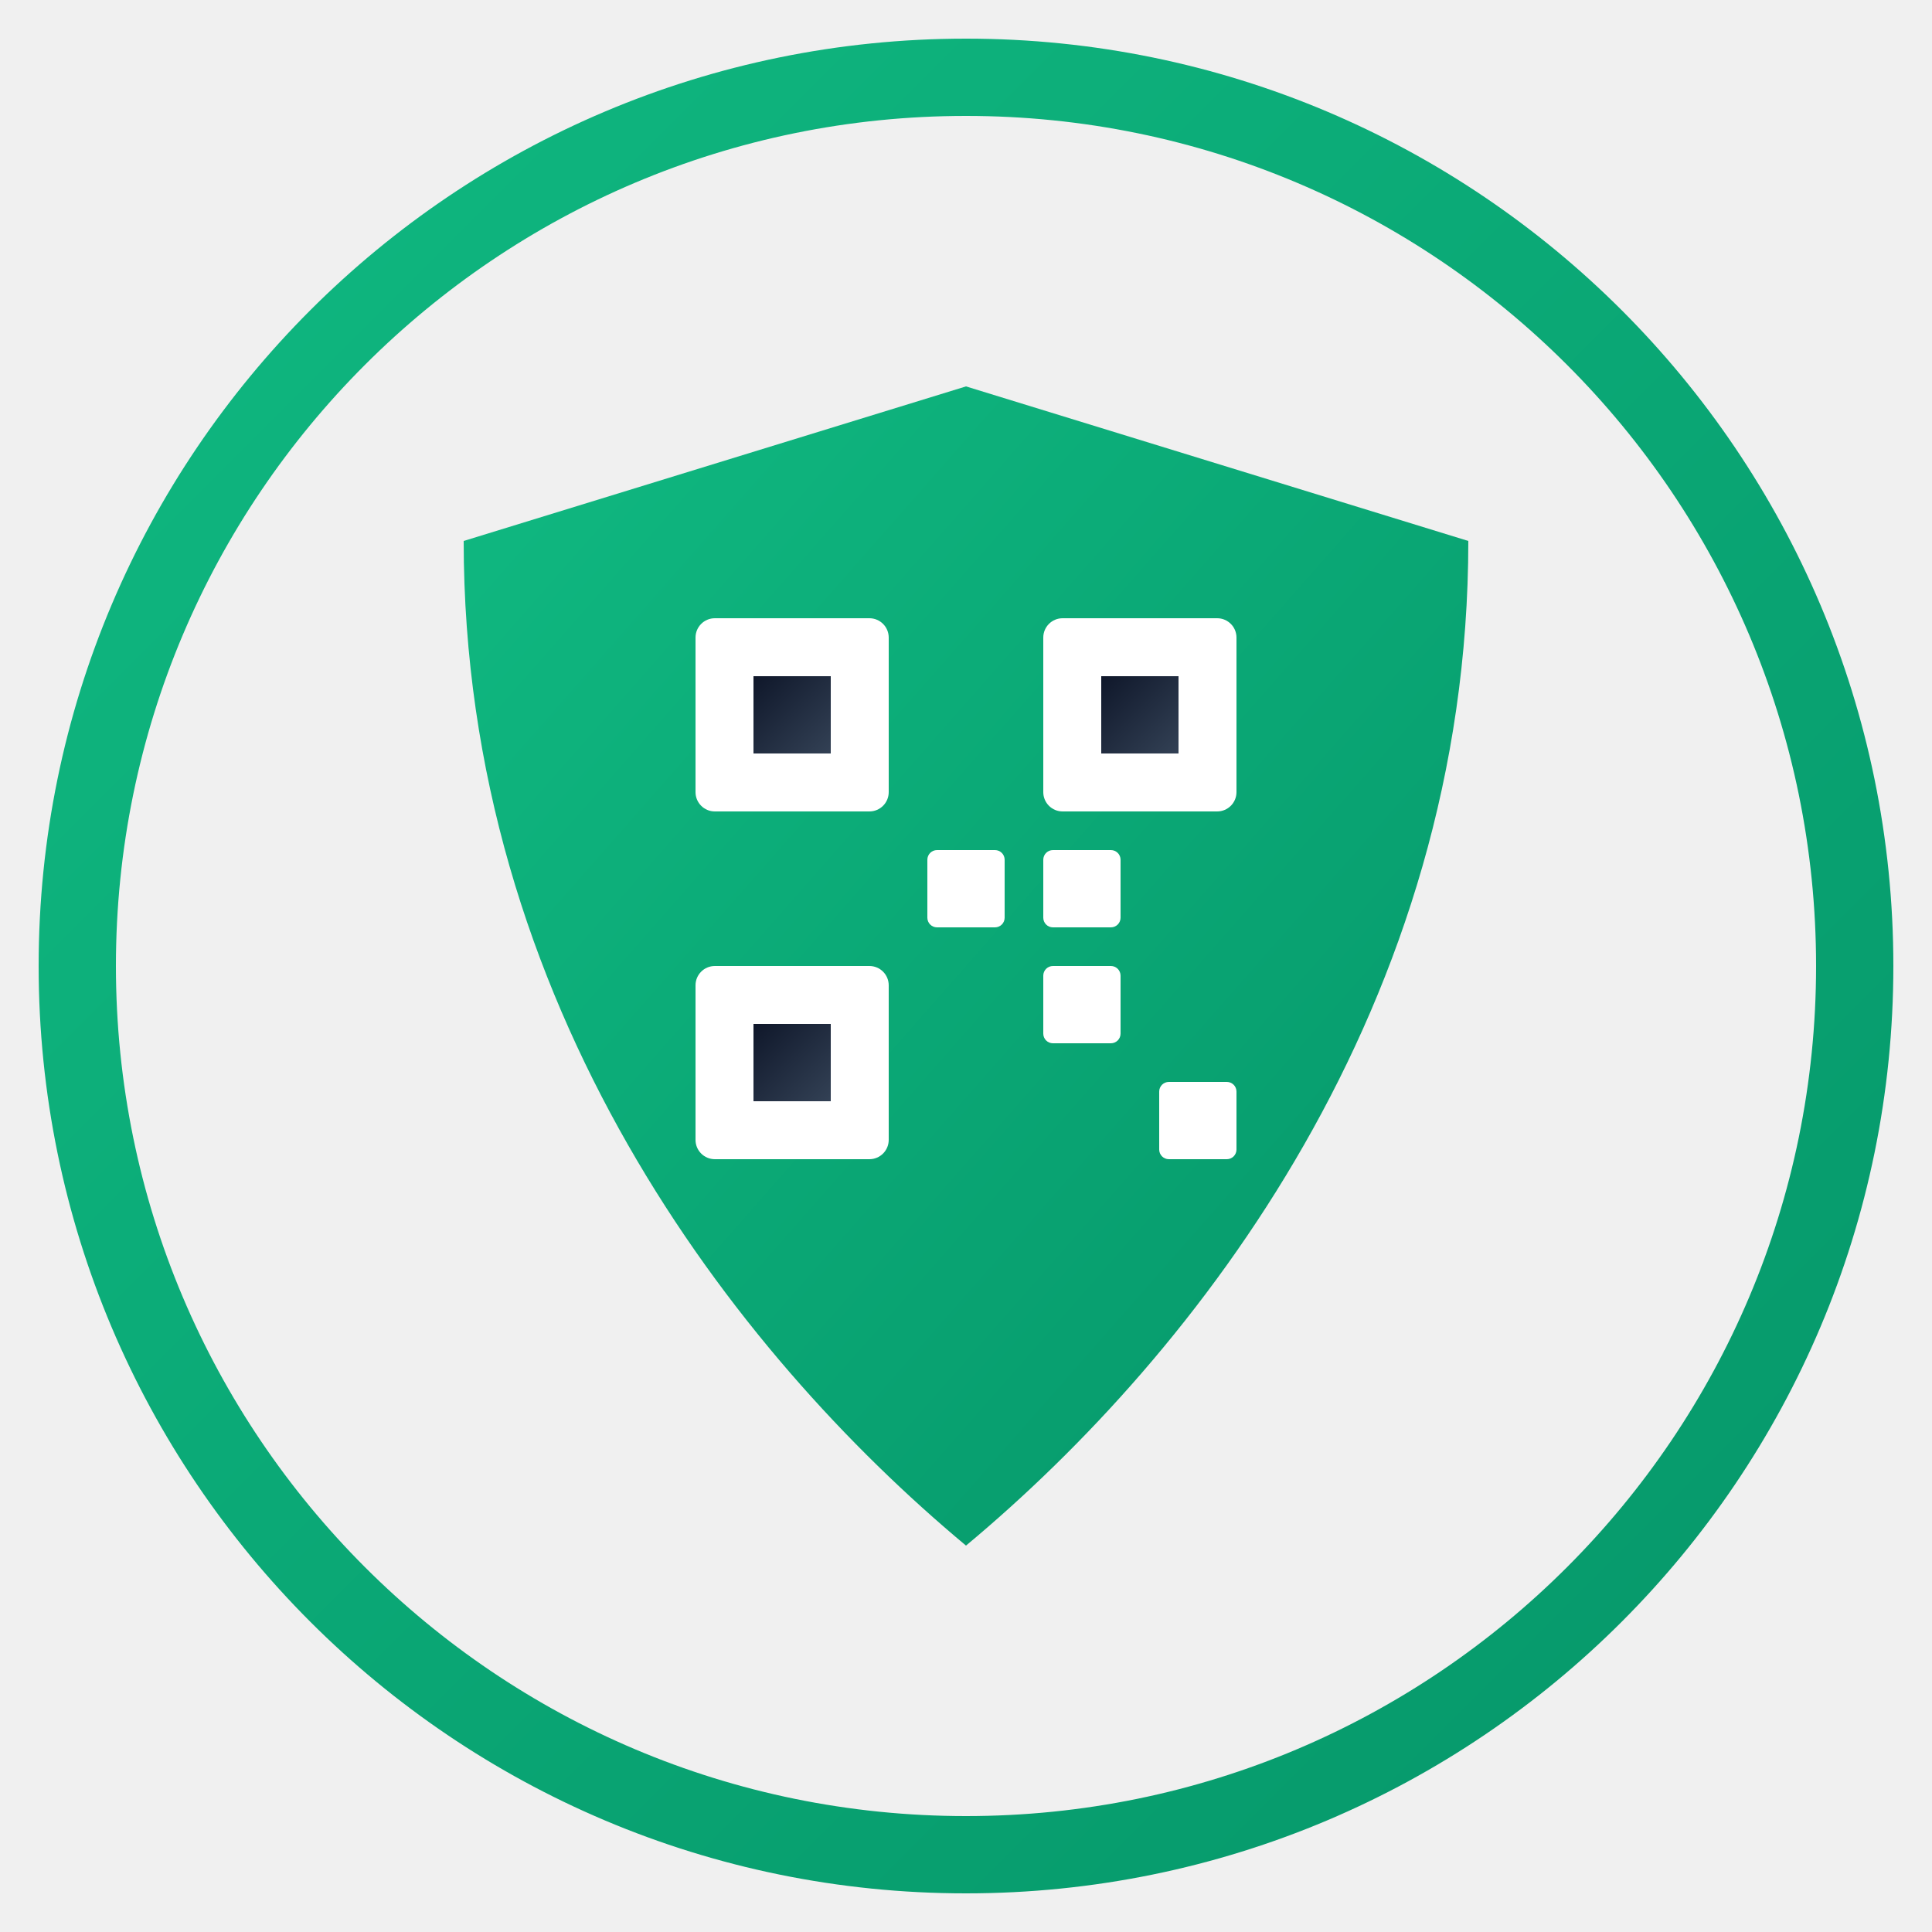
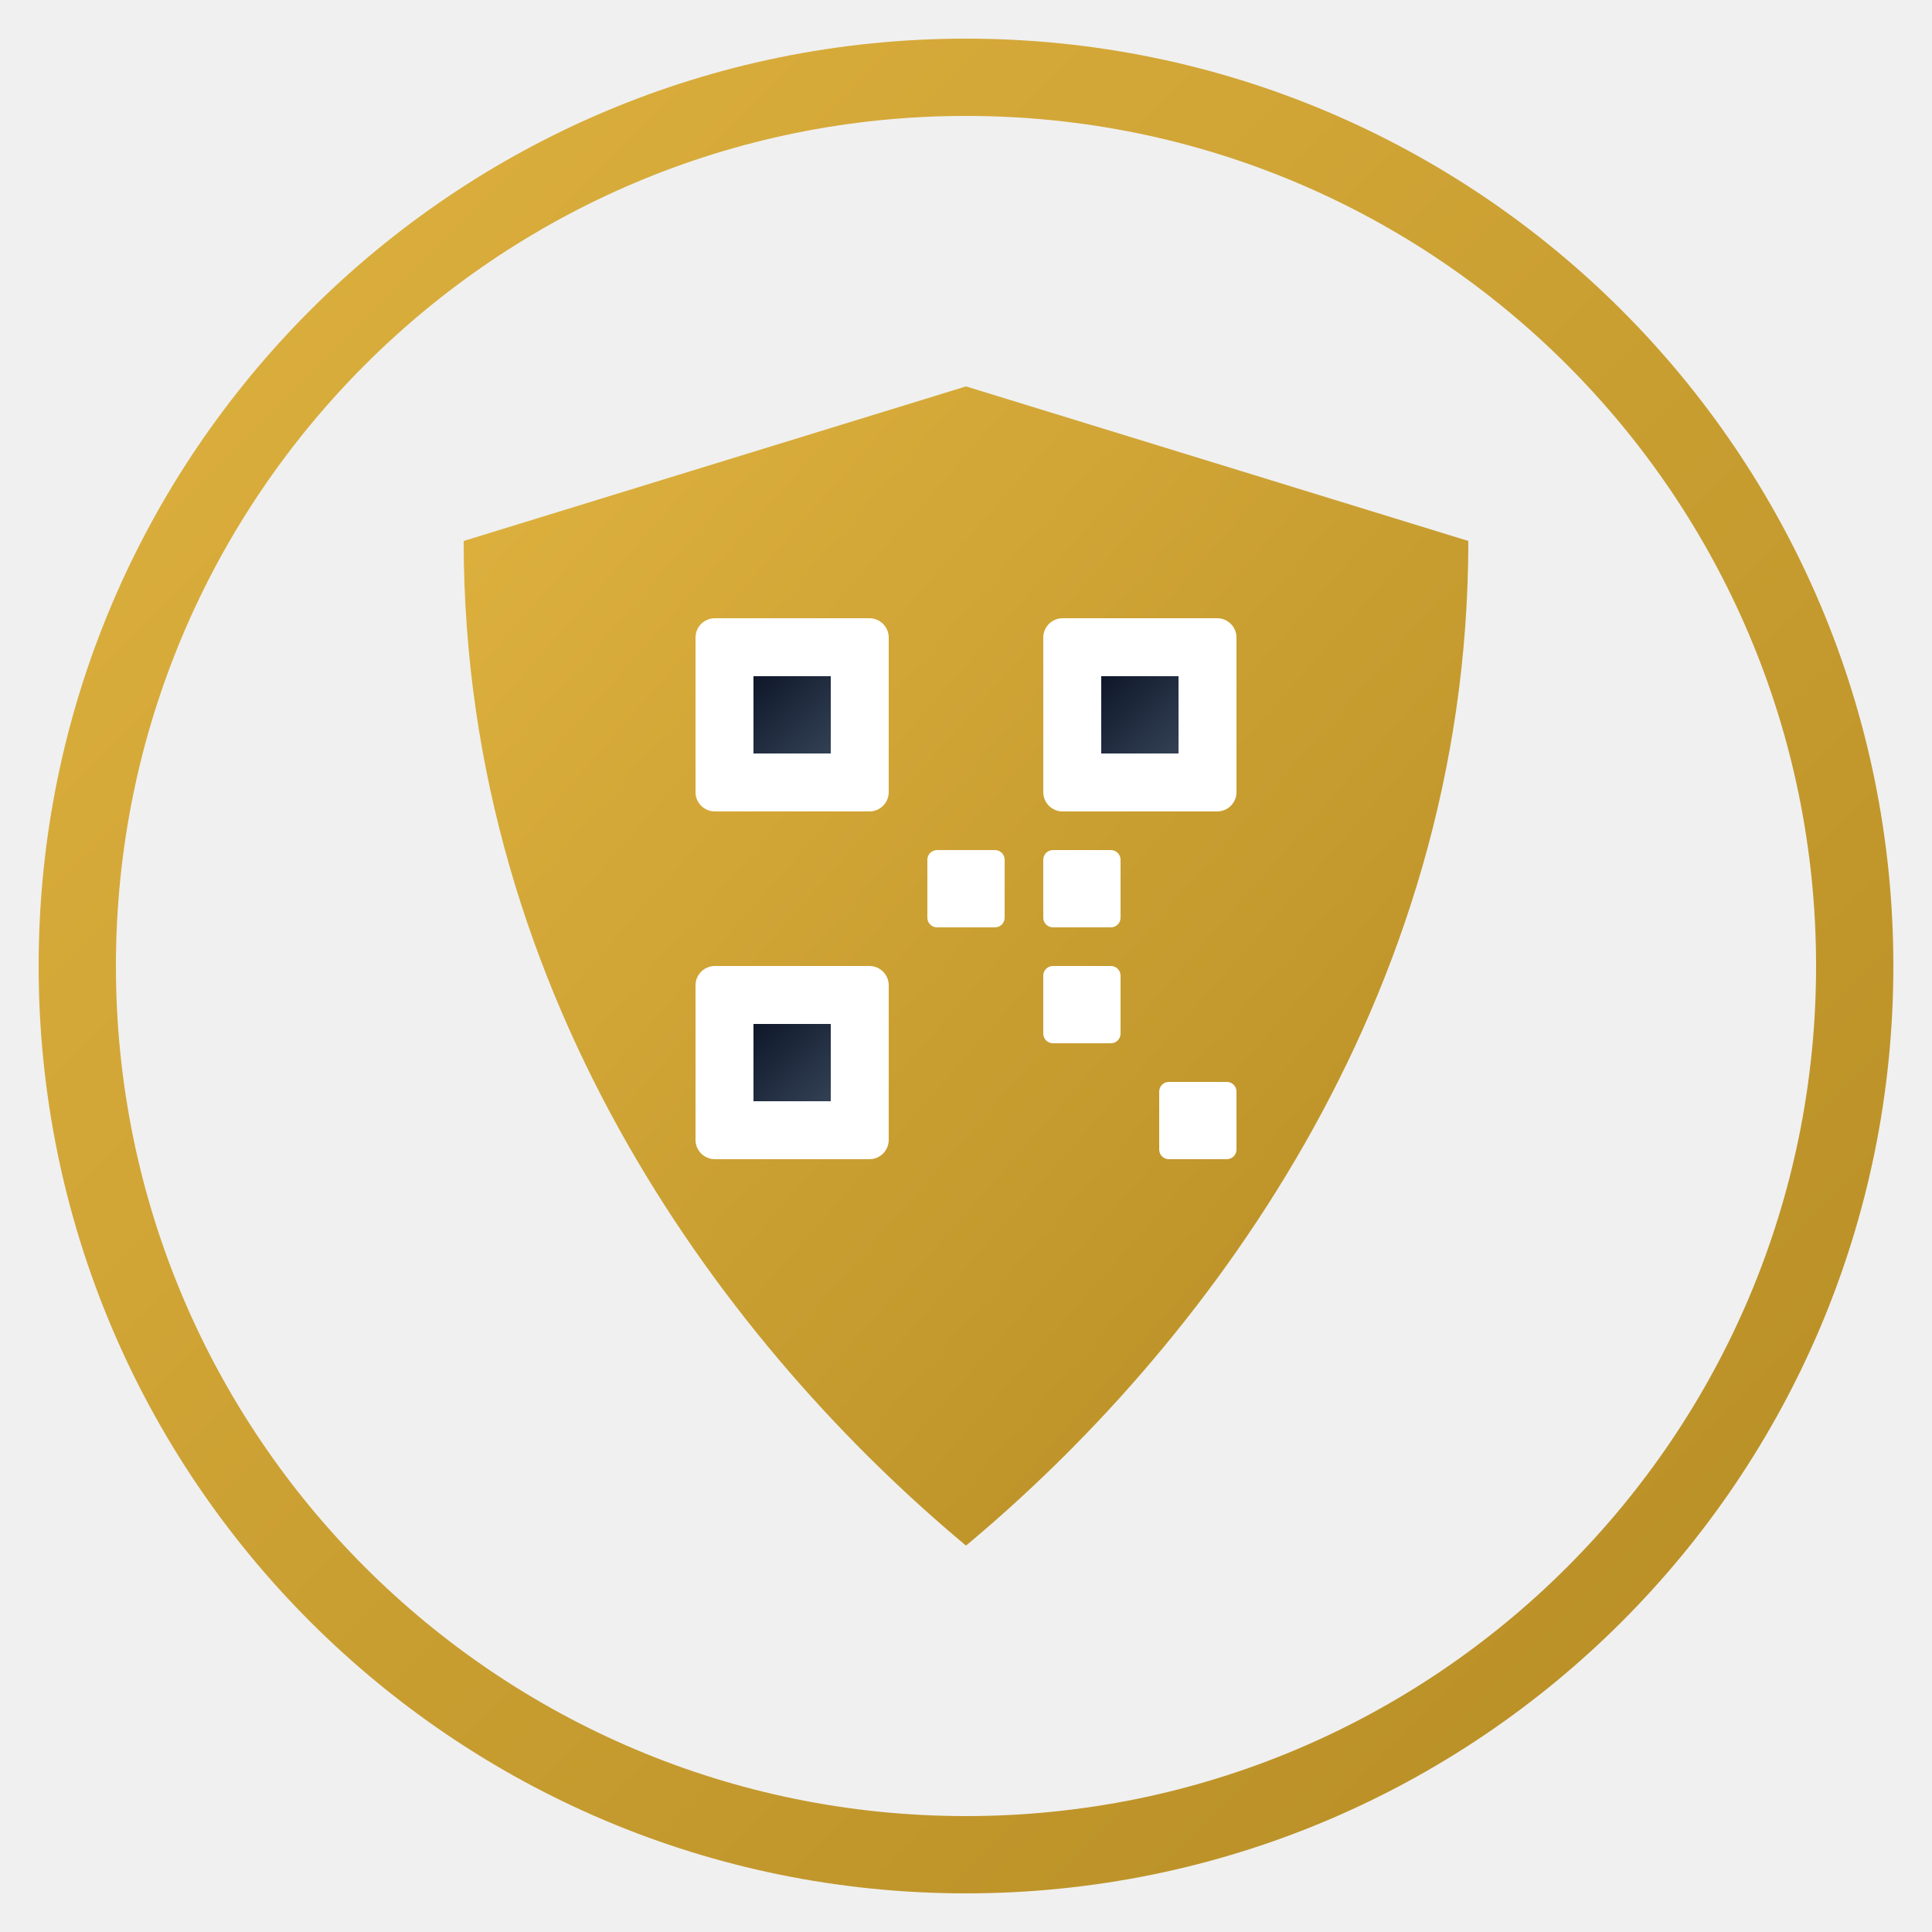
<svg xmlns="http://www.w3.org/2000/svg" viewBox="0 0 100 100">
  <defs>
    <linearGradient id="shieldGrad" x1="0%" y1="0%" x2="100%" y2="100%">
-       <stop offset="0%" stop-color="#10b981" />
-       <stop offset="100%" stop-color="#059669" />
+       <stop offset="0%" stop-color="#dfb23f" />
+       <stop offset="100%" stop-color="#b58c24" />
    </linearGradient>
    <linearGradient id="qrGrad" x1="0%" y1="0%" x2="100%" y2="100%">
      <stop offset="0%" stop-color="#0f172a" />
      <stop offset="100%" stop-color="#334155" />
    </linearGradient>
  </defs>
  <circle cx="50" cy="50" r="46" fill="none" stroke="url(#shieldGrad)" stroke-width="4" />
  <path d="M50 20 L76 28 C76 52 62 70 50 80 C38 70 24 52 24 28 Z" fill="url(#shieldGrad)" />
  <rect x="36" y="32" width="10" height="10" fill="#ffffff" rx="1" />
  <rect x="39" y="35" width="4" height="4" fill="url(#qrGrad)" />
  <rect x="54" y="32" width="10" height="10" fill="#ffffff" rx="1" />
  <rect x="57" y="35" width="4" height="4" fill="url(#qrGrad)" />
  <rect x="36" y="50" width="10" height="10" fill="#ffffff" rx="1" />
  <rect x="39" y="53" width="4" height="4" fill="url(#qrGrad)" />
  <rect x="54" y="50" width="4" height="4" fill="#ffffff" rx="0.5" />
  <rect x="60" y="56" width="4" height="4" fill="#ffffff" rx="0.5" />
  <rect x="48" y="44" width="4" height="4" fill="#ffffff" rx="0.5" />
  <rect x="54" y="44" width="4" height="4" fill="#ffffff" rx="0.5" />
</svg>
